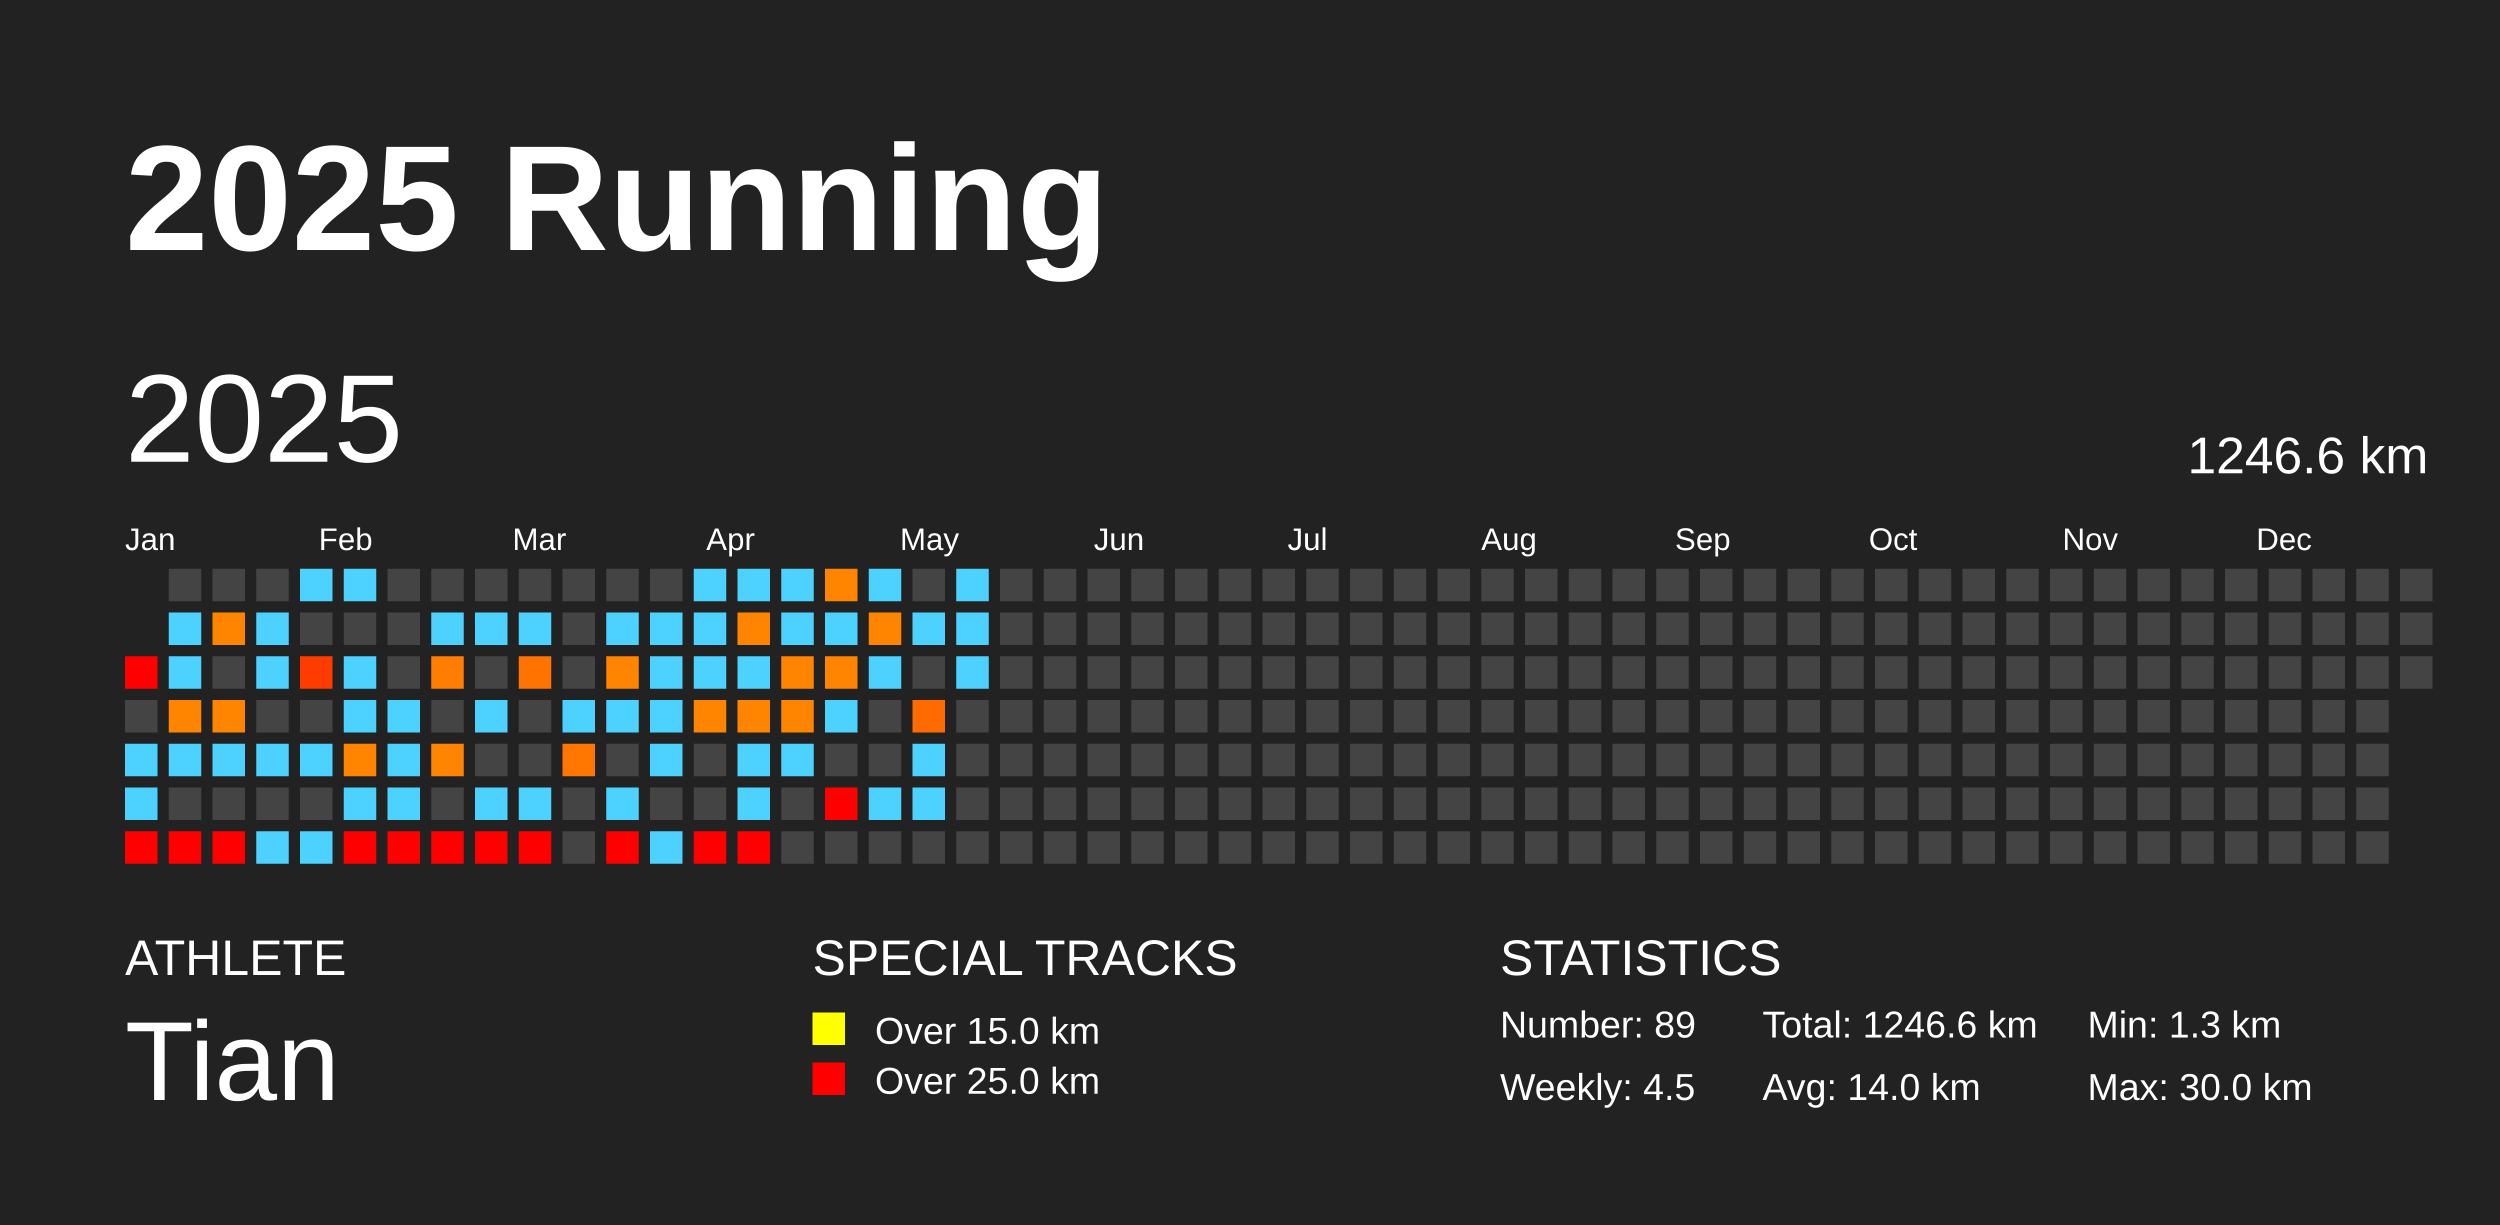
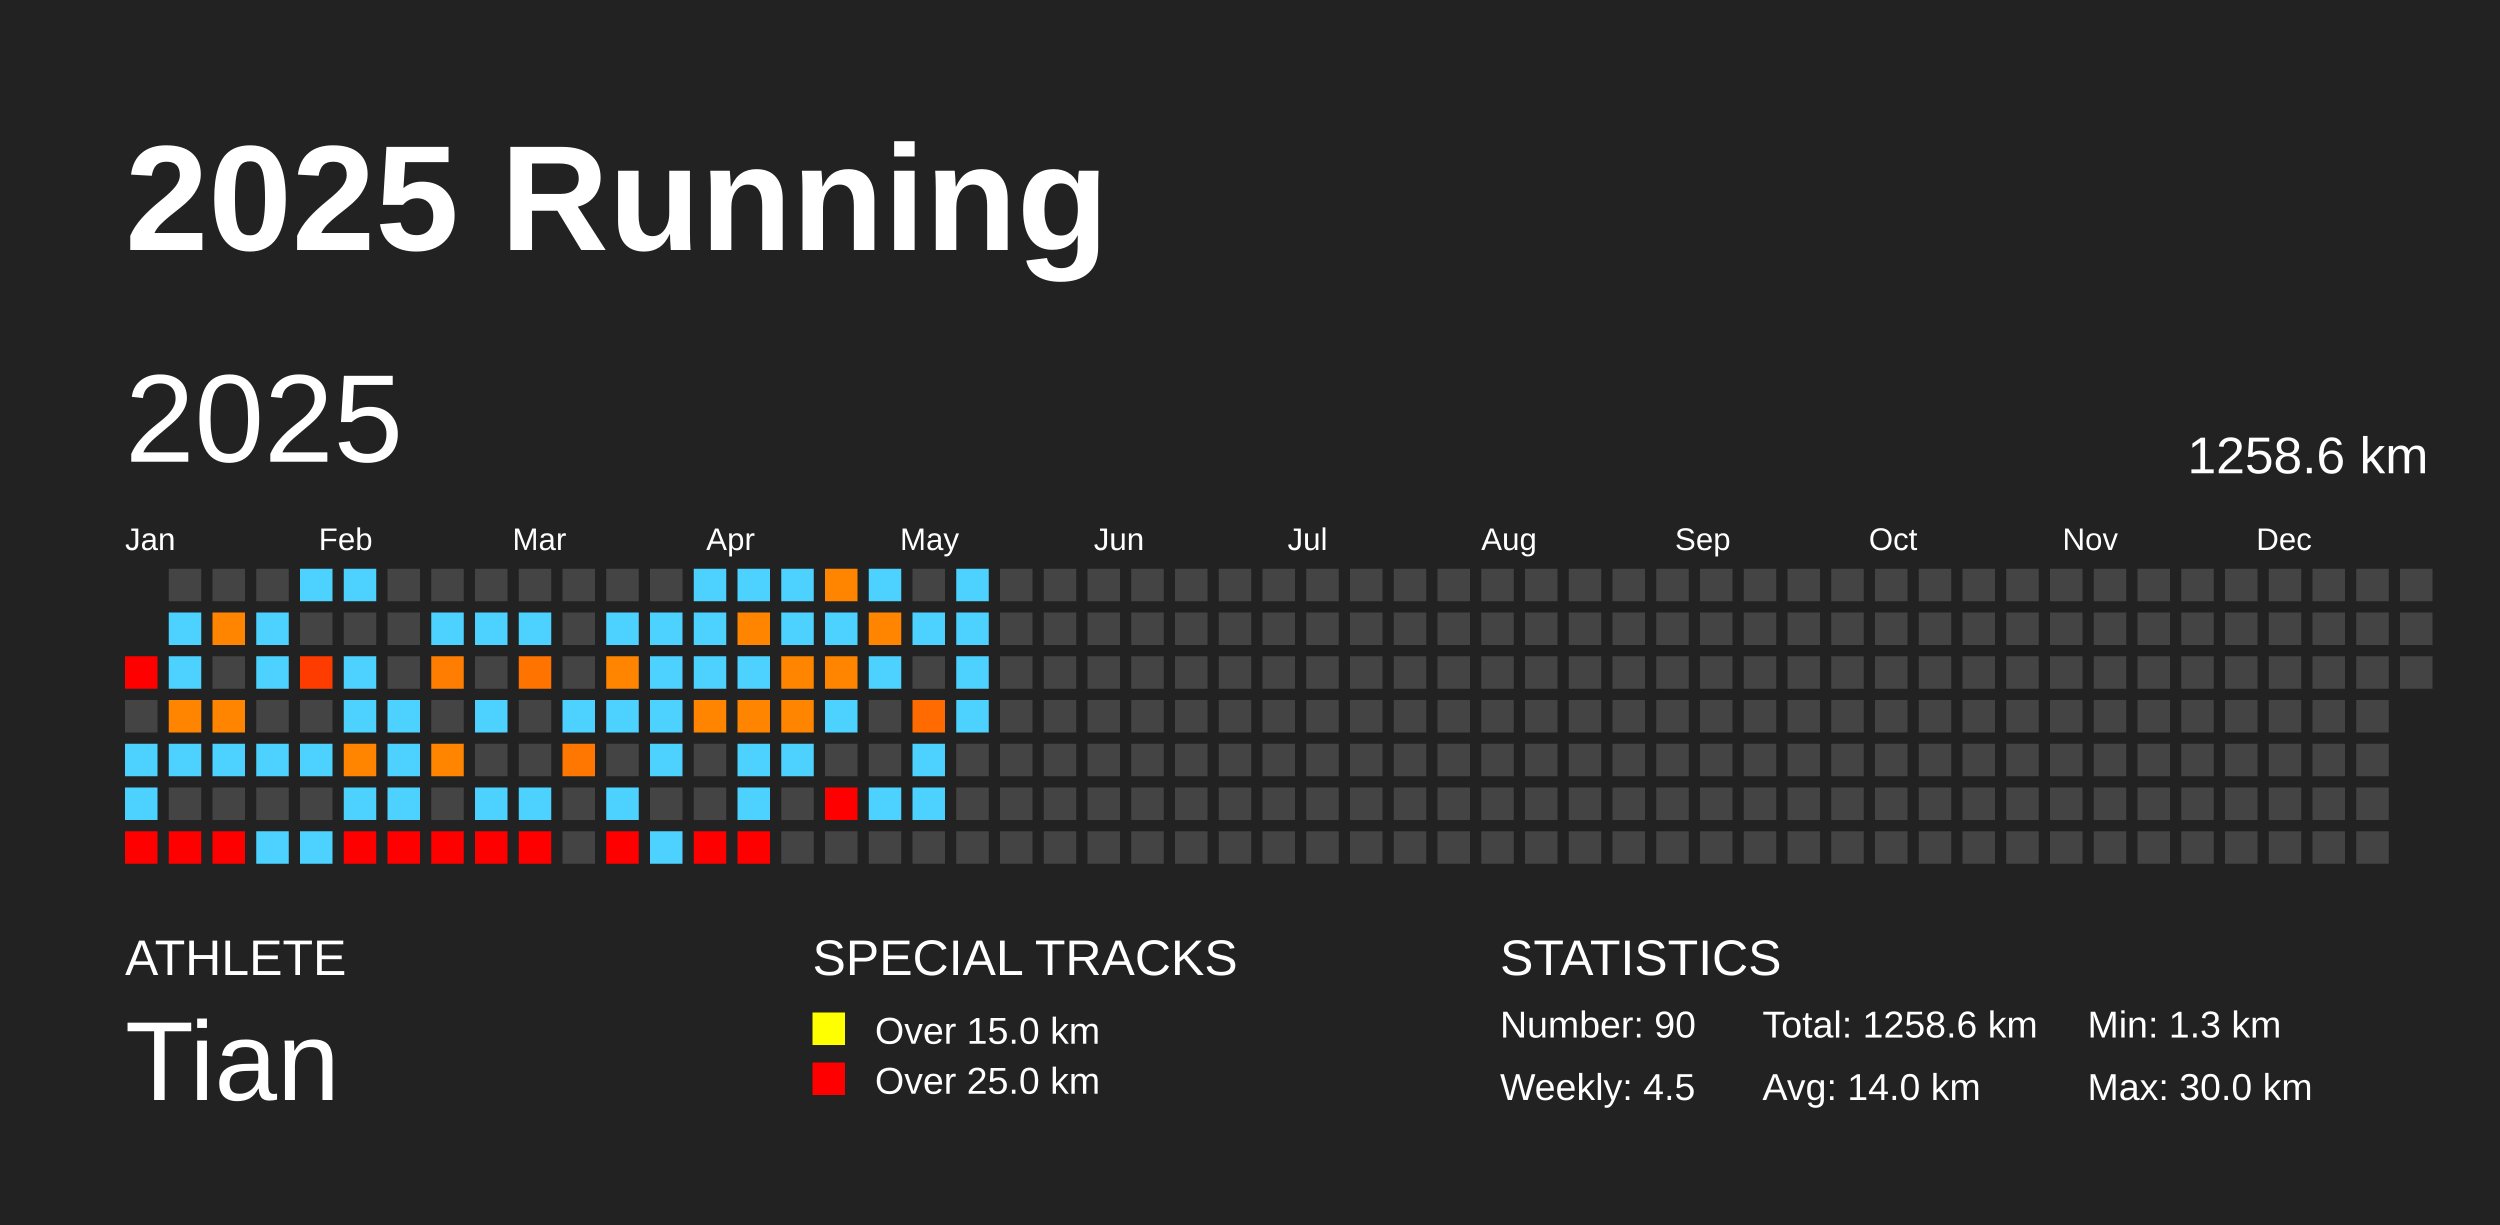
<svg xmlns="http://www.w3.org/2000/svg" baseProfile="full" height="98mm" version="1.1" viewBox="0,0,200,98" width="200mm">
  <defs />
  <rect fill="#222222" height="98" width="200" x="0" y="0" />
  <text fill="#FFFFFF" style="font-size:12px; font-family:Arial; font-weight:bold;" x="10" y="20">2025 Running</text>
  <text fill="#FFFFFF" style="font-size:4px; font-family:Arial" x="10" y="78">ATHLETE</text>
  <text fill="#FFFFFF" style="font-size:9px; font-family:Arial" x="10" y="88">Tian</text>
  <text fill="#FFFFFF" style="font-size:4px; font-family:Arial" x="65" y="78">SPECIAL TRACKS</text>
  <rect fill="yellow" height="2.6" width="2.6" x="65" y="81" />
  <text fill="#FFFFFF" style="font-size:3px; font-family:Arial" x="70" y="83.5">Over 15.0 km</text>
  <rect fill="red" height="2.6" width="2.6" x="65" y="85" />
  <text fill="#FFFFFF" style="font-size:3px; font-family:Arial" x="70" y="87.5">Over 25.0 km</text>
  <text fill="#FFFFFF" style="font-size:4px; font-family:Arial" x="120" y="78">STATISTICS</text>
-   <text fill="#FFFFFF" style="font-size:3px; font-family:Arial" x="120" y="83">Number: 89</text>
+   <text fill="#FFFFFF" style="font-size:3px; font-family:Arial" x="120" y="83">Number: 90</text>
  <text fill="#FFFFFF" style="font-size:3px; font-family:Arial" x="120" y="88">Weekly: 4.5</text>
-   <text fill="#FFFFFF" style="font-size:3px; font-family:Arial" x="141" y="83">Total: 1246.6 km</text>
+   <text fill="#FFFFFF" style="font-size:3px; font-family:Arial" x="141" y="83">Total: 1258.6 km</text>
  <text fill="#FFFFFF" style="font-size:3px; font-family:Arial" x="141" y="88">Avg: 14.0 km</text>
  <text fill="#FFFFFF" style="font-size:3px; font-family:Arial" x="167" y="83">Min: 1.3 km</text>
  <text fill="#FFFFFF" style="font-size:3px; font-family:Arial" x="167" y="88">Max: 30.0 km</text>
  <text dominant-baseline="hanging" fill="#FFFFFF" style="font-size:10.0px; font-family:Arial;" x="10" y="30">2025</text>
-   <text dominant-baseline="hanging" fill="#FFFFFF" style="font-size:4.125px; font-family:Arial;" x="175" y="35">1246.6 km</text>
+   <text dominant-baseline="hanging" fill="#FFFFFF" style="font-size:4.125px; font-family:Arial;" x="175" y="35">1258.6 km</text>
  <text fill="#FFFFFF" style="font-size:2.5px; font-family:Arial" x="10.0" y="44">Jan</text>
  <text fill="#FFFFFF" style="font-size:2.5px; font-family:Arial" x="25.5" y="44">Feb</text>
  <text fill="#FFFFFF" style="font-size:2.5px; font-family:Arial" x="41.0" y="44">Mar</text>
  <text fill="#FFFFFF" style="font-size:2.5px; font-family:Arial" x="56.5" y="44">Apr</text>
  <text fill="#FFFFFF" style="font-size:2.5px; font-family:Arial" x="72.0" y="44">May</text>
  <text fill="#FFFFFF" style="font-size:2.5px; font-family:Arial" x="87.5" y="44">Jun</text>
  <text fill="#FFFFFF" style="font-size:2.5px; font-family:Arial" x="103.0" y="44">Jul</text>
  <text fill="#FFFFFF" style="font-size:2.5px; font-family:Arial" x="118.5" y="44">Aug</text>
  <text fill="#FFFFFF" style="font-size:2.5px; font-family:Arial" x="134.0" y="44">Sep</text>
  <text fill="#FFFFFF" style="font-size:2.5px; font-family:Arial" x="149.5" y="44">Oct</text>
  <text fill="#FFFFFF" style="font-size:2.5px; font-family:Arial" x="165.0" y="44">Nov</text>
  <text fill="#FFFFFF" style="font-size:2.5px; font-family:Arial" x="180.5" y="44">Dec</text>
  <rect fill="red" height="2.6" width="2.6" x="10.0" y="52.5" />
  <rect fill="#444444" height="2.6" width="2.6" x="10.0" y="56.0" />
  <rect fill="#4dd2ff" height="2.6" width="2.6" x="10.0" y="59.5" />
  <rect fill="#4dd2ff" height="2.6" width="2.6" x="10.0" y="63.0" />
  <rect fill="red" height="2.6" width="2.6" x="10.0" y="66.5" />
  <rect fill="#444444" height="2.6" width="2.6" x="13.5" y="45.5" />
  <rect fill="#4dd2ff" height="2.6" width="2.6" x="13.5" y="49.0" />
  <rect fill="#4dd2ff" height="2.6" width="2.6" x="13.5" y="52.5" />
  <rect fill="#ff8500" height="2.6" width="2.6" x="13.5" y="56.0" />
  <rect fill="#4dd2ff" height="2.6" width="2.6" x="13.5" y="59.5" />
  <rect fill="#444444" height="2.6" width="2.6" x="13.5" y="63.0" />
  <rect fill="red" height="2.6" width="2.6" x="13.5" y="66.5" />
  <rect fill="#444444" height="2.6" width="2.6" x="17.0" y="45.5" />
  <rect fill="#ff8500" height="2.6" width="2.6" x="17.0" y="49.0" />
  <rect fill="#444444" height="2.6" width="2.6" x="17.0" y="52.5" />
  <rect fill="#ff8500" height="2.6" width="2.6" x="17.0" y="56.0" />
  <rect fill="#4dd2ff" height="2.6" width="2.6" x="17.0" y="59.5" />
  <rect fill="#444444" height="2.6" width="2.6" x="17.0" y="63.0" />
  <rect fill="red" height="2.6" width="2.6" x="17.0" y="66.5" />
  <rect fill="#444444" height="2.6" width="2.6" x="20.5" y="45.5" />
  <rect fill="#4dd2ff" height="2.6" width="2.6" x="20.5" y="49.0" />
  <rect fill="#4dd2ff" height="2.6" width="2.6" x="20.5" y="52.5" />
  <rect fill="#444444" height="2.6" width="2.6" x="20.5" y="56.0" />
  <rect fill="#4dd2ff" height="2.6" width="2.6" x="20.5" y="59.5" />
  <rect fill="#444444" height="2.6" width="2.6" x="20.5" y="63.0" />
  <rect fill="#4dd2ff" height="2.6" width="2.6" x="20.5" y="66.5" />
  <rect fill="#4dd2ff" height="2.6" width="2.6" x="24.0" y="45.5" />
  <rect fill="#444444" height="2.6" width="2.6" x="24.0" y="49.0" />
  <rect fill="#ff3c00" height="2.6" width="2.6" x="24.0" y="52.5" />
  <rect fill="#444444" height="2.6" width="2.6" x="24.0" y="56.0" />
  <rect fill="#4dd2ff" height="2.6" width="2.6" x="24.0" y="59.5" />
  <rect fill="#444444" height="2.6" width="2.6" x="24.0" y="63.0" />
  <rect fill="#4dd2ff" height="2.6" width="2.6" x="24.0" y="66.5" />
  <rect fill="#4dd2ff" height="2.6" width="2.6" x="27.5" y="45.5" />
  <rect fill="#444444" height="2.6" width="2.6" x="27.5" y="49.0" />
  <rect fill="#4dd2ff" height="2.6" width="2.6" x="27.5" y="52.5" />
  <rect fill="#4dd2ff" height="2.6" width="2.6" x="27.5" y="56.0" />
  <rect fill="#ff8500" height="2.6" width="2.6" x="27.5" y="59.5" />
  <rect fill="#4dd2ff" height="2.6" width="2.6" x="27.5" y="63.0" />
  <rect fill="red" height="2.6" width="2.6" x="27.5" y="66.5" />
  <rect fill="#444444" height="2.6" width="2.6" x="31.0" y="45.5" />
  <rect fill="#444444" height="2.6" width="2.6" x="31.0" y="49.0" />
  <rect fill="#444444" height="2.6" width="2.6" x="31.0" y="52.5" />
  <rect fill="#4dd2ff" height="2.6" width="2.6" x="31.0" y="56.0" />
  <rect fill="#4dd2ff" height="2.6" width="2.6" x="31.0" y="59.5" />
  <rect fill="#4dd2ff" height="2.6" width="2.6" x="31.0" y="63.0" />
  <rect fill="red" height="2.6" width="2.6" x="31.0" y="66.5" />
  <rect fill="#444444" height="2.6" width="2.6" x="34.5" y="45.5" />
  <rect fill="#4dd2ff" height="2.6" width="2.6" x="34.5" y="49.0" />
  <rect fill="#ff7d00" height="2.6" width="2.6" x="34.5" y="52.5" />
  <rect fill="#444444" height="2.6" width="2.6" x="34.5" y="56.0" />
  <rect fill="#ff8500" height="2.6" width="2.6" x="34.5" y="59.5" />
  <rect fill="#444444" height="2.6" width="2.6" x="34.5" y="63.0" />
  <rect fill="red" height="2.6" width="2.6" x="34.5" y="66.5" />
  <rect fill="#444444" height="2.6" width="2.6" x="38.0" y="45.5" />
  <rect fill="#4dd2ff" height="2.6" width="2.6" x="38.0" y="49.0" />
  <rect fill="#444444" height="2.6" width="2.6" x="38.0" y="52.5" />
  <rect fill="#4dd2ff" height="2.6" width="2.6" x="38.0" y="56.0" />
  <rect fill="#444444" height="2.6" width="2.6" x="38.0" y="59.5" />
  <rect fill="#4dd2ff" height="2.6" width="2.6" x="38.0" y="63.0" />
  <rect fill="red" height="2.6" width="2.6" x="38.0" y="66.5" />
  <rect fill="#444444" height="2.6" width="2.6" x="41.5" y="45.5" />
  <rect fill="#4dd2ff" height="2.6" width="2.6" x="41.5" y="49.0" />
  <rect fill="#ff7400" height="2.6" width="2.6" x="41.5" y="52.5" />
  <rect fill="#444444" height="2.6" width="2.6" x="41.5" y="56.0" />
  <rect fill="#444444" height="2.6" width="2.6" x="41.5" y="59.5" />
  <rect fill="#4dd2ff" height="2.6" width="2.6" x="41.5" y="63.0" />
  <rect fill="red" height="2.6" width="2.6" x="41.5" y="66.5" />
  <rect fill="#444444" height="2.6" width="2.6" x="45.0" y="45.5" />
  <rect fill="#444444" height="2.6" width="2.6" x="45.0" y="49.0" />
  <rect fill="#444444" height="2.6" width="2.6" x="45.0" y="52.5" />
  <rect fill="#4dd2ff" height="2.6" width="2.6" x="45.0" y="56.0" />
  <rect fill="#ff7700" height="2.6" width="2.6" x="45.0" y="59.5" />
  <rect fill="#444444" height="2.6" width="2.6" x="45.0" y="63.0" />
  <rect fill="#444444" height="2.6" width="2.6" x="45.0" y="66.5" />
  <rect fill="#444444" height="2.6" width="2.6" x="48.5" y="45.5" />
  <rect fill="#4dd2ff" height="2.6" width="2.6" x="48.5" y="49.0" />
  <rect fill="#ff8500" height="2.6" width="2.6" x="48.5" y="52.5" />
  <rect fill="#4dd2ff" height="2.6" width="2.6" x="48.5" y="56.0" />
  <rect fill="#444444" height="2.6" width="2.6" x="48.5" y="59.5" />
  <rect fill="#4dd2ff" height="2.6" width="2.6" x="48.5" y="63.0" />
  <rect fill="red" height="2.6" width="2.6" x="48.5" y="66.5" />
  <rect fill="#444444" height="2.6" width="2.6" x="52.0" y="45.5" />
  <rect fill="#4dd2ff" height="2.6" width="2.6" x="52.0" y="49.0" />
  <rect fill="#4dd2ff" height="2.6" width="2.6" x="52.0" y="52.5" />
  <rect fill="#4dd2ff" height="2.6" width="2.6" x="52.0" y="56.0" />
  <rect fill="#4dd2ff" height="2.6" width="2.6" x="52.0" y="59.5" />
  <rect fill="#444444" height="2.6" width="2.6" x="52.0" y="63.0" />
  <rect fill="#4dd2ff" height="2.6" width="2.6" x="52.0" y="66.5" />
  <rect fill="#4dd2ff" height="2.6" width="2.6" x="55.5" y="45.5" />
  <rect fill="#4dd2ff" height="2.6" width="2.6" x="55.5" y="49.0" />
  <rect fill="#4dd2ff" height="2.6" width="2.6" x="55.5" y="52.5" />
  <rect fill="#ff8500" height="2.6" width="2.6" x="55.5" y="56.0" />
  <rect fill="#444444" height="2.6" width="2.6" x="55.5" y="59.5" />
  <rect fill="#444444" height="2.6" width="2.6" x="55.5" y="63.0" />
  <rect fill="red" height="2.6" width="2.6" x="55.5" y="66.5" />
  <rect fill="#4dd2ff" height="2.6" width="2.6" x="59.0" y="45.5" />
  <rect fill="#ff8500" height="2.6" width="2.6" x="59.0" y="49.0" />
  <rect fill="#4dd2ff" height="2.6" width="2.6" x="59.0" y="52.5" />
  <rect fill="#ff8500" height="2.6" width="2.6" x="59.0" y="56.0" />
  <rect fill="#4dd2ff" height="2.6" width="2.6" x="59.0" y="59.5" />
  <rect fill="#4dd2ff" height="2.6" width="2.6" x="59.0" y="63.0" />
  <rect fill="red" height="2.6" width="2.6" x="59.0" y="66.5" />
  <rect fill="#4dd2ff" height="2.6" width="2.6" x="62.5" y="45.5" />
  <rect fill="#4dd2ff" height="2.6" width="2.6" x="62.5" y="49.0" />
  <rect fill="#ff8500" height="2.6" width="2.6" x="62.5" y="52.5" />
  <rect fill="#ff8500" height="2.6" width="2.6" x="62.5" y="56.0" />
  <rect fill="#4dd2ff" height="2.6" width="2.6" x="62.5" y="59.5" />
  <rect fill="#444444" height="2.6" width="2.6" x="62.5" y="63.0" />
  <rect fill="#444444" height="2.6" width="2.6" x="62.5" y="66.5" />
  <rect fill="#ff8500" height="2.6" width="2.6" x="66.0" y="45.5" />
  <rect fill="#4dd2ff" height="2.6" width="2.6" x="66.0" y="49.0" />
  <rect fill="#ff8500" height="2.6" width="2.6" x="66.0" y="52.5" />
  <rect fill="#4dd2ff" height="2.6" width="2.6" x="66.0" y="56.0" />
  <rect fill="#444444" height="2.6" width="2.6" x="66.0" y="59.5" />
  <rect fill="red" height="2.6" width="2.6" x="66.0" y="63.0" />
  <rect fill="#444444" height="2.6" width="2.6" x="66.0" y="66.5" />
  <rect fill="#4dd2ff" height="2.6" width="2.6" x="69.5" y="45.5" />
  <rect fill="#ff8500" height="2.6" width="2.6" x="69.5" y="49.0" />
  <rect fill="#4dd2ff" height="2.6" width="2.6" x="69.5" y="52.5" />
  <rect fill="#444444" height="2.6" width="2.6" x="69.5" y="56.0" />
  <rect fill="#444444" height="2.6" width="2.6" x="69.5" y="59.5" />
  <rect fill="#4dd2ff" height="2.6" width="2.6" x="69.5" y="63.0" />
  <rect fill="#444444" height="2.6" width="2.6" x="69.5" y="66.5" />
  <rect fill="#444444" height="2.6" width="2.6" x="73.0" y="45.5" />
  <rect fill="#4dd2ff" height="2.6" width="2.6" x="73.0" y="49.0" />
  <rect fill="#444444" height="2.6" width="2.6" x="73.0" y="52.5" />
  <rect fill="#ff6b00" height="2.6" width="2.6" x="73.0" y="56.0" />
  <rect fill="#4dd2ff" height="2.6" width="2.6" x="73.0" y="59.5" />
  <rect fill="#4dd2ff" height="2.6" width="2.6" x="73.0" y="63.0" />
  <rect fill="#444444" height="2.6" width="2.6" x="73.0" y="66.5" />
  <rect fill="#4dd2ff" height="2.6" width="2.6" x="76.5" y="45.5" />
  <rect fill="#4dd2ff" height="2.6" width="2.6" x="76.5" y="49.0" />
  <rect fill="#4dd2ff" height="2.6" width="2.6" x="76.5" y="52.5" />
-   <rect fill="#444444" height="2.6" width="2.6" x="76.5" y="56.0" />
+   <rect fill="#4dd2ff" height="2.6" width="2.6" x="76.5" y="56.0" />
  <rect fill="#444444" height="2.6" width="2.6" x="76.5" y="59.5" />
  <rect fill="#444444" height="2.6" width="2.6" x="76.5" y="63.0" />
  <rect fill="#444444" height="2.6" width="2.6" x="76.5" y="66.5" />
  <rect fill="#444444" height="2.6" width="2.6" x="80.0" y="45.5" />
  <rect fill="#444444" height="2.6" width="2.6" x="80.0" y="49.0" />
  <rect fill="#444444" height="2.6" width="2.6" x="80.0" y="52.5" />
  <rect fill="#444444" height="2.6" width="2.6" x="80.0" y="56.0" />
  <rect fill="#444444" height="2.6" width="2.6" x="80.0" y="59.5" />
  <rect fill="#444444" height="2.6" width="2.6" x="80.0" y="63.0" />
  <rect fill="#444444" height="2.6" width="2.6" x="80.0" y="66.5" />
  <rect fill="#444444" height="2.6" width="2.6" x="83.5" y="45.5" />
  <rect fill="#444444" height="2.6" width="2.6" x="83.5" y="49.0" />
  <rect fill="#444444" height="2.6" width="2.6" x="83.5" y="52.5" />
  <rect fill="#444444" height="2.6" width="2.6" x="83.5" y="56.0" />
  <rect fill="#444444" height="2.6" width="2.6" x="83.5" y="59.5" />
  <rect fill="#444444" height="2.6" width="2.6" x="83.5" y="63.0" />
  <rect fill="#444444" height="2.6" width="2.6" x="83.5" y="66.5" />
  <rect fill="#444444" height="2.6" width="2.6" x="87.0" y="45.5" />
  <rect fill="#444444" height="2.6" width="2.6" x="87.0" y="49.0" />
  <rect fill="#444444" height="2.6" width="2.6" x="87.0" y="52.5" />
  <rect fill="#444444" height="2.6" width="2.6" x="87.0" y="56.0" />
  <rect fill="#444444" height="2.6" width="2.6" x="87.0" y="59.5" />
  <rect fill="#444444" height="2.6" width="2.6" x="87.0" y="63.0" />
  <rect fill="#444444" height="2.6" width="2.6" x="87.0" y="66.5" />
  <rect fill="#444444" height="2.6" width="2.6" x="90.5" y="45.5" />
  <rect fill="#444444" height="2.6" width="2.6" x="90.5" y="49.0" />
  <rect fill="#444444" height="2.6" width="2.6" x="90.5" y="52.5" />
  <rect fill="#444444" height="2.6" width="2.6" x="90.5" y="56.0" />
  <rect fill="#444444" height="2.6" width="2.6" x="90.5" y="59.5" />
  <rect fill="#444444" height="2.6" width="2.6" x="90.5" y="63.0" />
  <rect fill="#444444" height="2.6" width="2.6" x="90.5" y="66.5" />
  <rect fill="#444444" height="2.6" width="2.6" x="94.0" y="45.5" />
  <rect fill="#444444" height="2.6" width="2.6" x="94.0" y="49.0" />
  <rect fill="#444444" height="2.6" width="2.6" x="94.0" y="52.5" />
  <rect fill="#444444" height="2.6" width="2.6" x="94.0" y="56.0" />
  <rect fill="#444444" height="2.6" width="2.6" x="94.0" y="59.5" />
  <rect fill="#444444" height="2.6" width="2.6" x="94.0" y="63.0" />
  <rect fill="#444444" height="2.6" width="2.6" x="94.0" y="66.5" />
  <rect fill="#444444" height="2.6" width="2.6" x="97.5" y="45.5" />
  <rect fill="#444444" height="2.6" width="2.6" x="97.5" y="49.0" />
  <rect fill="#444444" height="2.6" width="2.6" x="97.5" y="52.5" />
  <rect fill="#444444" height="2.6" width="2.6" x="97.5" y="56.0" />
  <rect fill="#444444" height="2.6" width="2.6" x="97.5" y="59.5" />
  <rect fill="#444444" height="2.6" width="2.6" x="97.5" y="63.0" />
  <rect fill="#444444" height="2.6" width="2.6" x="97.5" y="66.5" />
  <rect fill="#444444" height="2.6" width="2.6" x="101.0" y="45.5" />
  <rect fill="#444444" height="2.6" width="2.6" x="101.0" y="49.0" />
  <rect fill="#444444" height="2.6" width="2.6" x="101.0" y="52.5" />
  <rect fill="#444444" height="2.6" width="2.6" x="101.0" y="56.0" />
  <rect fill="#444444" height="2.6" width="2.6" x="101.0" y="59.5" />
  <rect fill="#444444" height="2.6" width="2.6" x="101.0" y="63.0" />
  <rect fill="#444444" height="2.6" width="2.6" x="101.0" y="66.5" />
  <rect fill="#444444" height="2.6" width="2.6" x="104.5" y="45.5" />
  <rect fill="#444444" height="2.6" width="2.6" x="104.5" y="49.0" />
  <rect fill="#444444" height="2.6" width="2.6" x="104.5" y="52.5" />
  <rect fill="#444444" height="2.6" width="2.6" x="104.5" y="56.0" />
  <rect fill="#444444" height="2.6" width="2.6" x="104.5" y="59.5" />
  <rect fill="#444444" height="2.6" width="2.6" x="104.5" y="63.0" />
  <rect fill="#444444" height="2.6" width="2.6" x="104.5" y="66.5" />
  <rect fill="#444444" height="2.6" width="2.6" x="108.0" y="45.5" />
  <rect fill="#444444" height="2.6" width="2.6" x="108.0" y="49.0" />
  <rect fill="#444444" height="2.6" width="2.6" x="108.0" y="52.5" />
  <rect fill="#444444" height="2.6" width="2.6" x="108.0" y="56.0" />
  <rect fill="#444444" height="2.6" width="2.6" x="108.0" y="59.5" />
  <rect fill="#444444" height="2.6" width="2.6" x="108.0" y="63.0" />
  <rect fill="#444444" height="2.6" width="2.6" x="108.0" y="66.5" />
  <rect fill="#444444" height="2.6" width="2.6" x="111.5" y="45.5" />
  <rect fill="#444444" height="2.6" width="2.6" x="111.5" y="49.0" />
  <rect fill="#444444" height="2.6" width="2.6" x="111.5" y="52.5" />
  <rect fill="#444444" height="2.6" width="2.6" x="111.5" y="56.0" />
  <rect fill="#444444" height="2.6" width="2.6" x="111.5" y="59.5" />
  <rect fill="#444444" height="2.6" width="2.6" x="111.5" y="63.0" />
  <rect fill="#444444" height="2.6" width="2.6" x="111.5" y="66.5" />
  <rect fill="#444444" height="2.6" width="2.6" x="115.0" y="45.5" />
  <rect fill="#444444" height="2.6" width="2.6" x="115.0" y="49.0" />
  <rect fill="#444444" height="2.6" width="2.6" x="115.0" y="52.5" />
  <rect fill="#444444" height="2.6" width="2.6" x="115.0" y="56.0" />
  <rect fill="#444444" height="2.6" width="2.6" x="115.0" y="59.5" />
  <rect fill="#444444" height="2.6" width="2.6" x="115.0" y="63.0" />
  <rect fill="#444444" height="2.6" width="2.6" x="115.0" y="66.5" />
  <rect fill="#444444" height="2.6" width="2.6" x="118.5" y="45.5" />
  <rect fill="#444444" height="2.6" width="2.6" x="118.5" y="49.0" />
  <rect fill="#444444" height="2.6" width="2.6" x="118.5" y="52.5" />
  <rect fill="#444444" height="2.6" width="2.6" x="118.5" y="56.0" />
  <rect fill="#444444" height="2.6" width="2.6" x="118.5" y="59.5" />
  <rect fill="#444444" height="2.6" width="2.6" x="118.5" y="63.0" />
  <rect fill="#444444" height="2.6" width="2.6" x="118.5" y="66.5" />
  <rect fill="#444444" height="2.6" width="2.6" x="122.0" y="45.5" />
  <rect fill="#444444" height="2.6" width="2.6" x="122.0" y="49.0" />
  <rect fill="#444444" height="2.6" width="2.6" x="122.0" y="52.5" />
  <rect fill="#444444" height="2.6" width="2.6" x="122.0" y="56.0" />
  <rect fill="#444444" height="2.6" width="2.6" x="122.0" y="59.5" />
  <rect fill="#444444" height="2.6" width="2.6" x="122.0" y="63.0" />
  <rect fill="#444444" height="2.6" width="2.6" x="122.0" y="66.5" />
  <rect fill="#444444" height="2.6" width="2.6" x="125.5" y="45.5" />
  <rect fill="#444444" height="2.6" width="2.6" x="125.5" y="49.0" />
  <rect fill="#444444" height="2.6" width="2.6" x="125.5" y="52.5" />
  <rect fill="#444444" height="2.6" width="2.6" x="125.5" y="56.0" />
  <rect fill="#444444" height="2.6" width="2.6" x="125.5" y="59.5" />
  <rect fill="#444444" height="2.6" width="2.6" x="125.5" y="63.0" />
  <rect fill="#444444" height="2.6" width="2.6" x="125.5" y="66.5" />
  <rect fill="#444444" height="2.6" width="2.6" x="129.0" y="45.5" />
  <rect fill="#444444" height="2.6" width="2.6" x="129.0" y="49.0" />
  <rect fill="#444444" height="2.6" width="2.6" x="129.0" y="52.5" />
  <rect fill="#444444" height="2.6" width="2.6" x="129.0" y="56.0" />
  <rect fill="#444444" height="2.6" width="2.6" x="129.0" y="59.5" />
  <rect fill="#444444" height="2.6" width="2.6" x="129.0" y="63.0" />
  <rect fill="#444444" height="2.6" width="2.6" x="129.0" y="66.5" />
  <rect fill="#444444" height="2.6" width="2.6" x="132.5" y="45.5" />
  <rect fill="#444444" height="2.6" width="2.6" x="132.5" y="49.0" />
  <rect fill="#444444" height="2.6" width="2.6" x="132.5" y="52.5" />
  <rect fill="#444444" height="2.6" width="2.6" x="132.5" y="56.0" />
  <rect fill="#444444" height="2.6" width="2.6" x="132.5" y="59.5" />
  <rect fill="#444444" height="2.6" width="2.6" x="132.5" y="63.0" />
  <rect fill="#444444" height="2.6" width="2.6" x="132.5" y="66.5" />
  <rect fill="#444444" height="2.6" width="2.6" x="136.0" y="45.5" />
  <rect fill="#444444" height="2.6" width="2.6" x="136.0" y="49.0" />
  <rect fill="#444444" height="2.6" width="2.6" x="136.0" y="52.5" />
  <rect fill="#444444" height="2.6" width="2.6" x="136.0" y="56.0" />
  <rect fill="#444444" height="2.6" width="2.6" x="136.0" y="59.5" />
  <rect fill="#444444" height="2.6" width="2.6" x="136.0" y="63.0" />
  <rect fill="#444444" height="2.6" width="2.6" x="136.0" y="66.5" />
  <rect fill="#444444" height="2.6" width="2.6" x="139.5" y="45.5" />
  <rect fill="#444444" height="2.6" width="2.6" x="139.5" y="49.0" />
  <rect fill="#444444" height="2.6" width="2.6" x="139.5" y="52.5" />
  <rect fill="#444444" height="2.6" width="2.6" x="139.5" y="56.0" />
  <rect fill="#444444" height="2.6" width="2.6" x="139.5" y="59.5" />
  <rect fill="#444444" height="2.6" width="2.6" x="139.5" y="63.0" />
  <rect fill="#444444" height="2.6" width="2.6" x="139.5" y="66.5" />
  <rect fill="#444444" height="2.6" width="2.6" x="143.0" y="45.5" />
  <rect fill="#444444" height="2.6" width="2.6" x="143.0" y="49.0" />
  <rect fill="#444444" height="2.6" width="2.6" x="143.0" y="52.5" />
  <rect fill="#444444" height="2.6" width="2.6" x="143.0" y="56.0" />
  <rect fill="#444444" height="2.6" width="2.6" x="143.0" y="59.5" />
  <rect fill="#444444" height="2.6" width="2.6" x="143.0" y="63.0" />
  <rect fill="#444444" height="2.6" width="2.6" x="143.0" y="66.5" />
  <rect fill="#444444" height="2.6" width="2.6" x="146.5" y="45.5" />
  <rect fill="#444444" height="2.6" width="2.6" x="146.5" y="49.0" />
  <rect fill="#444444" height="2.6" width="2.6" x="146.5" y="52.5" />
  <rect fill="#444444" height="2.6" width="2.6" x="146.5" y="56.0" />
  <rect fill="#444444" height="2.6" width="2.6" x="146.5" y="59.5" />
  <rect fill="#444444" height="2.6" width="2.6" x="146.5" y="63.0" />
  <rect fill="#444444" height="2.6" width="2.6" x="146.5" y="66.5" />
  <rect fill="#444444" height="2.6" width="2.6" x="150.0" y="45.5" />
  <rect fill="#444444" height="2.6" width="2.6" x="150.0" y="49.0" />
  <rect fill="#444444" height="2.6" width="2.6" x="150.0" y="52.5" />
  <rect fill="#444444" height="2.6" width="2.6" x="150.0" y="56.0" />
  <rect fill="#444444" height="2.6" width="2.6" x="150.0" y="59.5" />
  <rect fill="#444444" height="2.6" width="2.6" x="150.0" y="63.0" />
  <rect fill="#444444" height="2.6" width="2.6" x="150.0" y="66.5" />
  <rect fill="#444444" height="2.6" width="2.6" x="153.5" y="45.5" />
  <rect fill="#444444" height="2.6" width="2.6" x="153.5" y="49.0" />
  <rect fill="#444444" height="2.6" width="2.6" x="153.5" y="52.5" />
  <rect fill="#444444" height="2.6" width="2.6" x="153.5" y="56.0" />
  <rect fill="#444444" height="2.6" width="2.6" x="153.5" y="59.5" />
  <rect fill="#444444" height="2.6" width="2.6" x="153.5" y="63.0" />
  <rect fill="#444444" height="2.6" width="2.6" x="153.5" y="66.5" />
  <rect fill="#444444" height="2.6" width="2.6" x="157.0" y="45.5" />
  <rect fill="#444444" height="2.6" width="2.6" x="157.0" y="49.0" />
  <rect fill="#444444" height="2.6" width="2.6" x="157.0" y="52.5" />
  <rect fill="#444444" height="2.6" width="2.6" x="157.0" y="56.0" />
  <rect fill="#444444" height="2.6" width="2.6" x="157.0" y="59.5" />
  <rect fill="#444444" height="2.6" width="2.6" x="157.0" y="63.0" />
  <rect fill="#444444" height="2.6" width="2.6" x="157.0" y="66.5" />
  <rect fill="#444444" height="2.6" width="2.6" x="160.5" y="45.5" />
  <rect fill="#444444" height="2.6" width="2.6" x="160.5" y="49.0" />
  <rect fill="#444444" height="2.6" width="2.6" x="160.5" y="52.5" />
  <rect fill="#444444" height="2.6" width="2.6" x="160.5" y="56.0" />
  <rect fill="#444444" height="2.6" width="2.6" x="160.5" y="59.5" />
  <rect fill="#444444" height="2.6" width="2.6" x="160.5" y="63.0" />
  <rect fill="#444444" height="2.6" width="2.6" x="160.5" y="66.5" />
  <rect fill="#444444" height="2.6" width="2.6" x="164.0" y="45.5" />
  <rect fill="#444444" height="2.6" width="2.6" x="164.0" y="49.0" />
  <rect fill="#444444" height="2.6" width="2.6" x="164.0" y="52.5" />
  <rect fill="#444444" height="2.6" width="2.6" x="164.0" y="56.0" />
  <rect fill="#444444" height="2.6" width="2.6" x="164.0" y="59.5" />
  <rect fill="#444444" height="2.6" width="2.6" x="164.0" y="63.0" />
  <rect fill="#444444" height="2.6" width="2.6" x="164.0" y="66.5" />
  <rect fill="#444444" height="2.6" width="2.6" x="167.5" y="45.5" />
  <rect fill="#444444" height="2.6" width="2.6" x="167.5" y="49.0" />
  <rect fill="#444444" height="2.6" width="2.6" x="167.5" y="52.5" />
  <rect fill="#444444" height="2.6" width="2.6" x="167.5" y="56.0" />
  <rect fill="#444444" height="2.6" width="2.6" x="167.5" y="59.5" />
  <rect fill="#444444" height="2.6" width="2.6" x="167.5" y="63.0" />
  <rect fill="#444444" height="2.6" width="2.6" x="167.5" y="66.5" />
  <rect fill="#444444" height="2.6" width="2.6" x="171.0" y="45.5" />
  <rect fill="#444444" height="2.6" width="2.6" x="171.0" y="49.0" />
  <rect fill="#444444" height="2.6" width="2.6" x="171.0" y="52.5" />
  <rect fill="#444444" height="2.6" width="2.6" x="171.0" y="56.0" />
  <rect fill="#444444" height="2.6" width="2.6" x="171.0" y="59.5" />
  <rect fill="#444444" height="2.6" width="2.6" x="171.0" y="63.0" />
  <rect fill="#444444" height="2.6" width="2.6" x="171.0" y="66.5" />
  <rect fill="#444444" height="2.6" width="2.6" x="174.5" y="45.5" />
  <rect fill="#444444" height="2.6" width="2.6" x="174.5" y="49.0" />
  <rect fill="#444444" height="2.6" width="2.6" x="174.5" y="52.5" />
  <rect fill="#444444" height="2.6" width="2.6" x="174.5" y="56.0" />
  <rect fill="#444444" height="2.6" width="2.6" x="174.5" y="59.5" />
  <rect fill="#444444" height="2.6" width="2.6" x="174.5" y="63.0" />
  <rect fill="#444444" height="2.6" width="2.6" x="174.5" y="66.5" />
  <rect fill="#444444" height="2.6" width="2.6" x="178.0" y="45.5" />
  <rect fill="#444444" height="2.6" width="2.6" x="178.0" y="49.0" />
  <rect fill="#444444" height="2.6" width="2.6" x="178.0" y="52.5" />
  <rect fill="#444444" height="2.6" width="2.6" x="178.0" y="56.0" />
  <rect fill="#444444" height="2.6" width="2.6" x="178.0" y="59.5" />
  <rect fill="#444444" height="2.6" width="2.6" x="178.0" y="63.0" />
  <rect fill="#444444" height="2.6" width="2.6" x="178.0" y="66.5" />
  <rect fill="#444444" height="2.6" width="2.6" x="181.5" y="45.5" />
  <rect fill="#444444" height="2.6" width="2.6" x="181.5" y="49.0" />
  <rect fill="#444444" height="2.6" width="2.6" x="181.5" y="52.5" />
  <rect fill="#444444" height="2.6" width="2.6" x="181.5" y="56.0" />
  <rect fill="#444444" height="2.6" width="2.6" x="181.5" y="59.5" />
  <rect fill="#444444" height="2.6" width="2.6" x="181.5" y="63.0" />
  <rect fill="#444444" height="2.6" width="2.6" x="181.5" y="66.5" />
  <rect fill="#444444" height="2.6" width="2.6" x="185.0" y="45.5" />
  <rect fill="#444444" height="2.6" width="2.6" x="185.0" y="49.0" />
  <rect fill="#444444" height="2.6" width="2.6" x="185.0" y="52.5" />
  <rect fill="#444444" height="2.6" width="2.6" x="185.0" y="56.0" />
  <rect fill="#444444" height="2.6" width="2.6" x="185.0" y="59.5" />
  <rect fill="#444444" height="2.6" width="2.6" x="185.0" y="63.0" />
  <rect fill="#444444" height="2.6" width="2.6" x="185.0" y="66.5" />
  <rect fill="#444444" height="2.6" width="2.6" x="188.5" y="45.5" />
  <rect fill="#444444" height="2.6" width="2.6" x="188.5" y="49.0" />
  <rect fill="#444444" height="2.6" width="2.6" x="188.5" y="52.5" />
  <rect fill="#444444" height="2.6" width="2.6" x="188.5" y="56.0" />
  <rect fill="#444444" height="2.6" width="2.6" x="188.5" y="59.5" />
  <rect fill="#444444" height="2.6" width="2.6" x="188.5" y="63.0" />
  <rect fill="#444444" height="2.6" width="2.6" x="188.5" y="66.5" />
  <rect fill="#444444" height="2.6" width="2.6" x="192.0" y="45.5" />
  <rect fill="#444444" height="2.6" width="2.6" x="192.0" y="49.0" />
  <rect fill="#444444" height="2.6" width="2.6" x="192.0" y="52.5" />
</svg>
